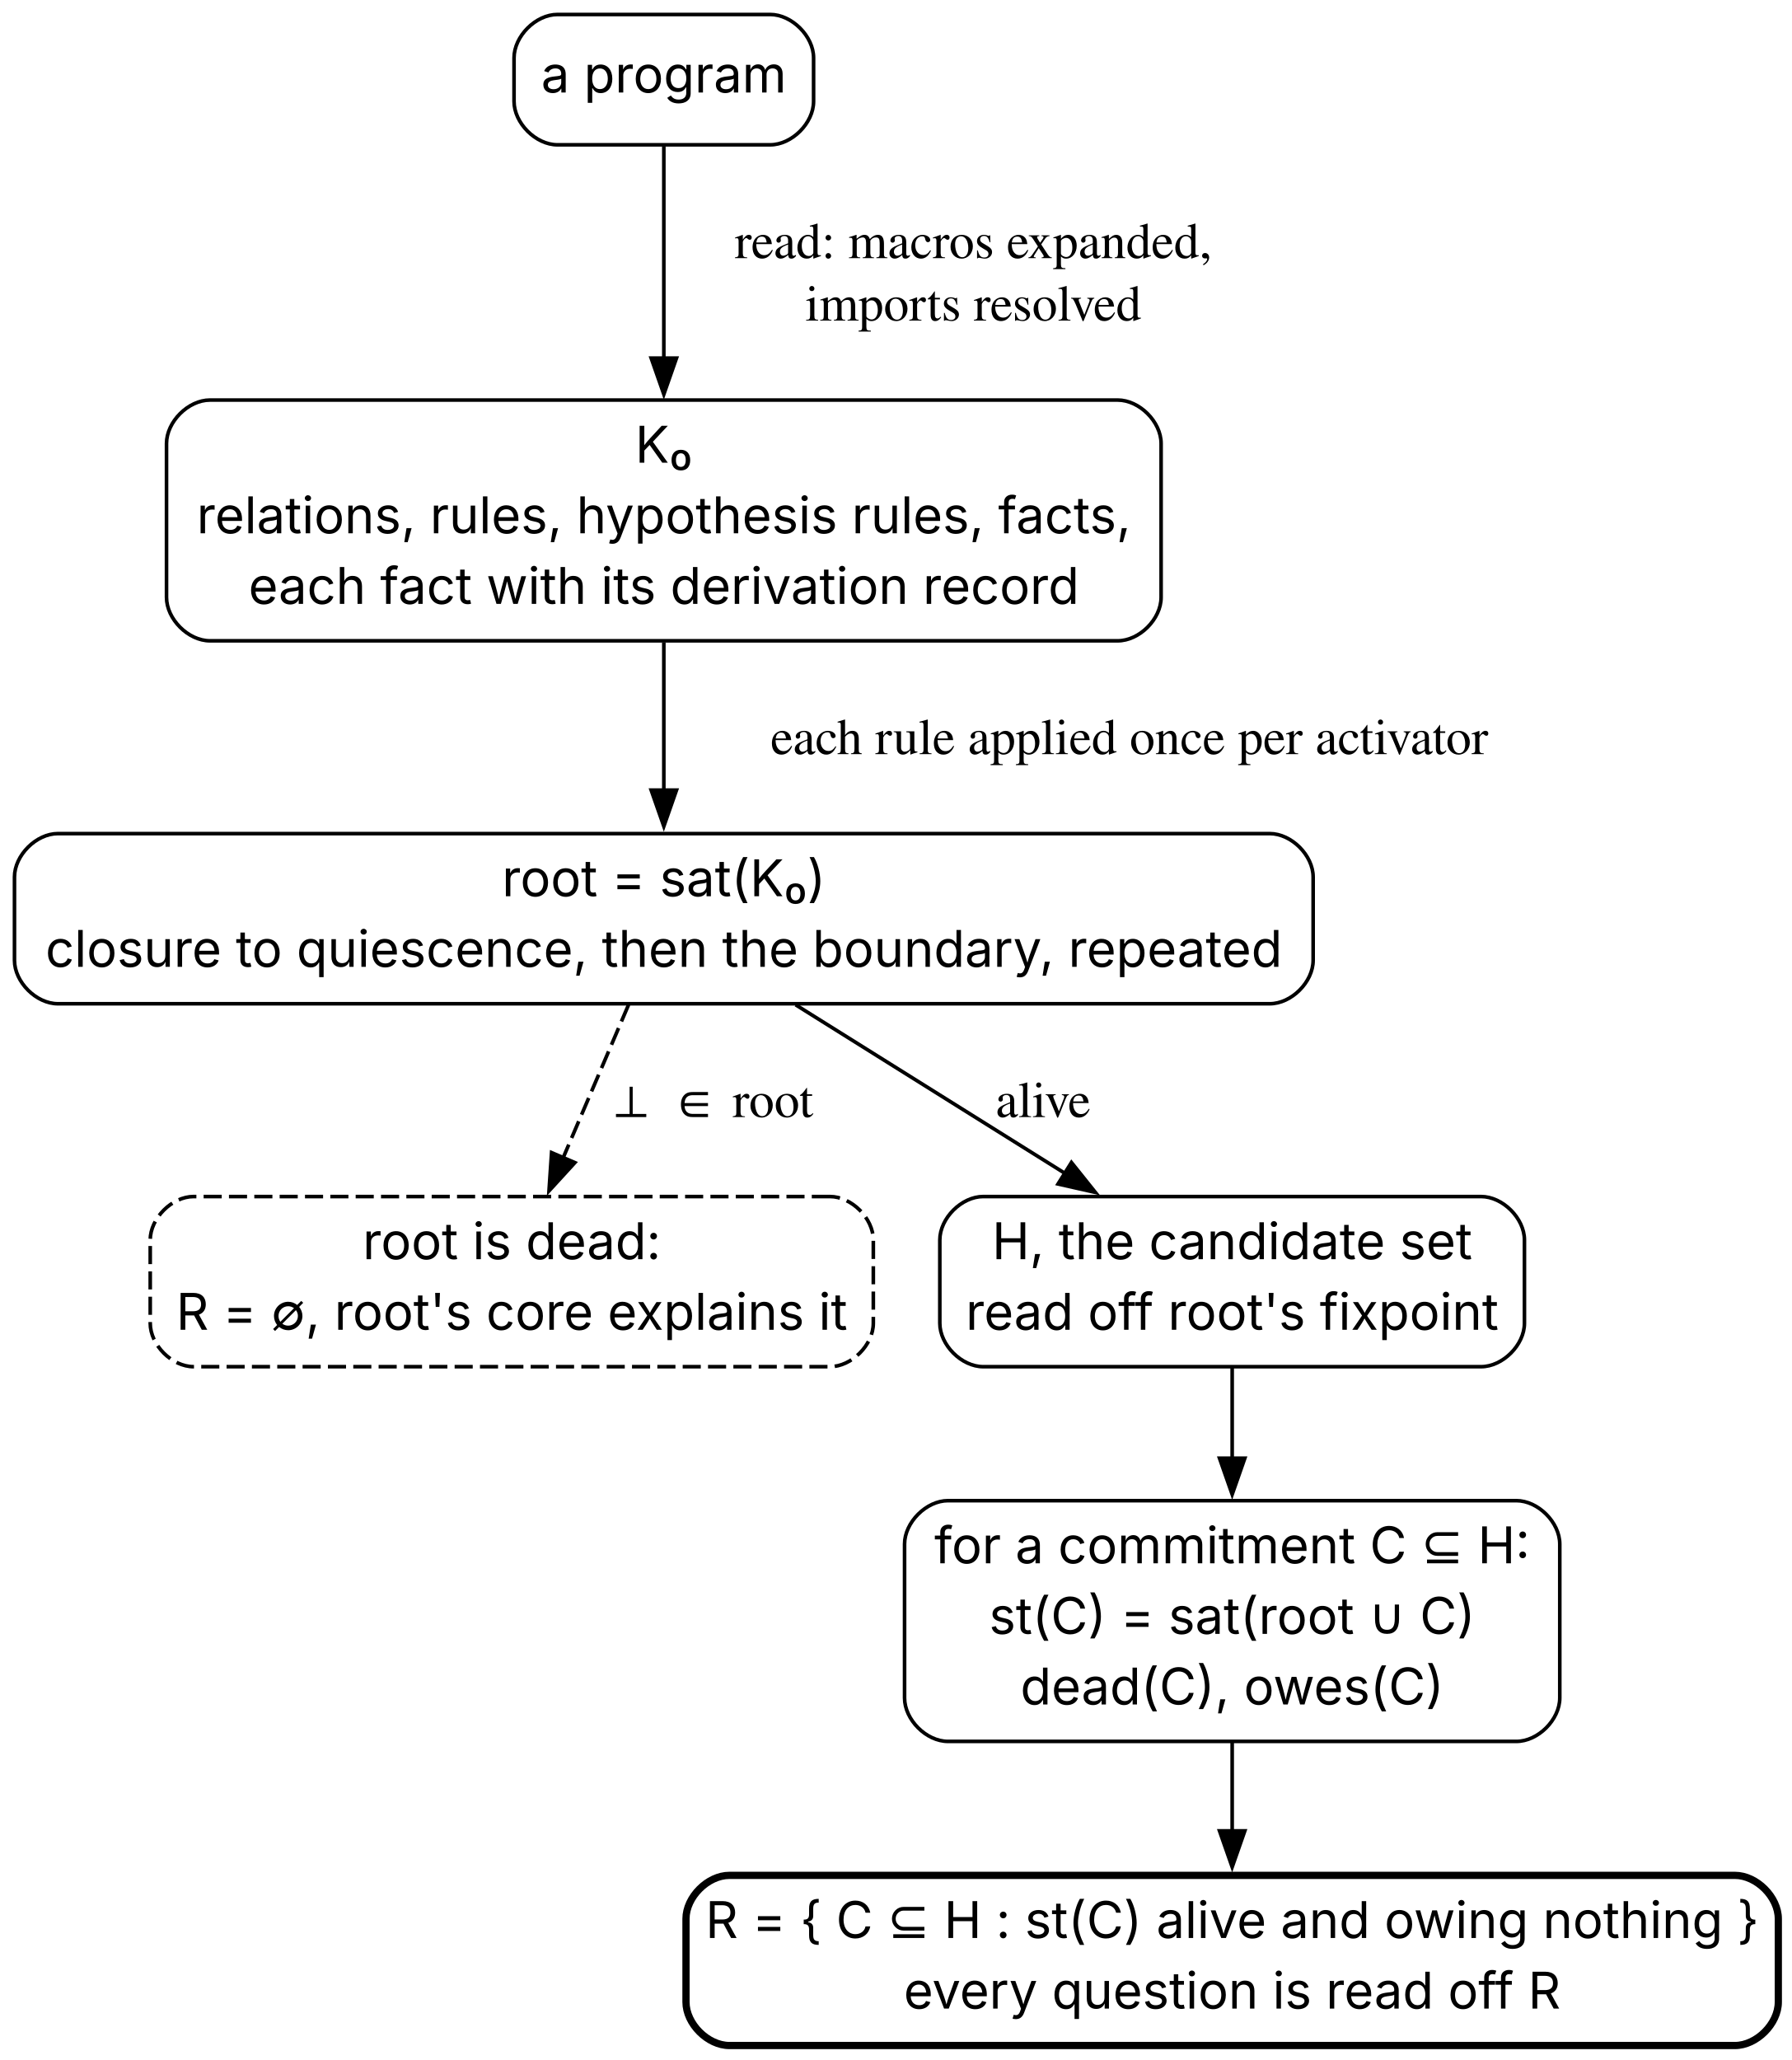
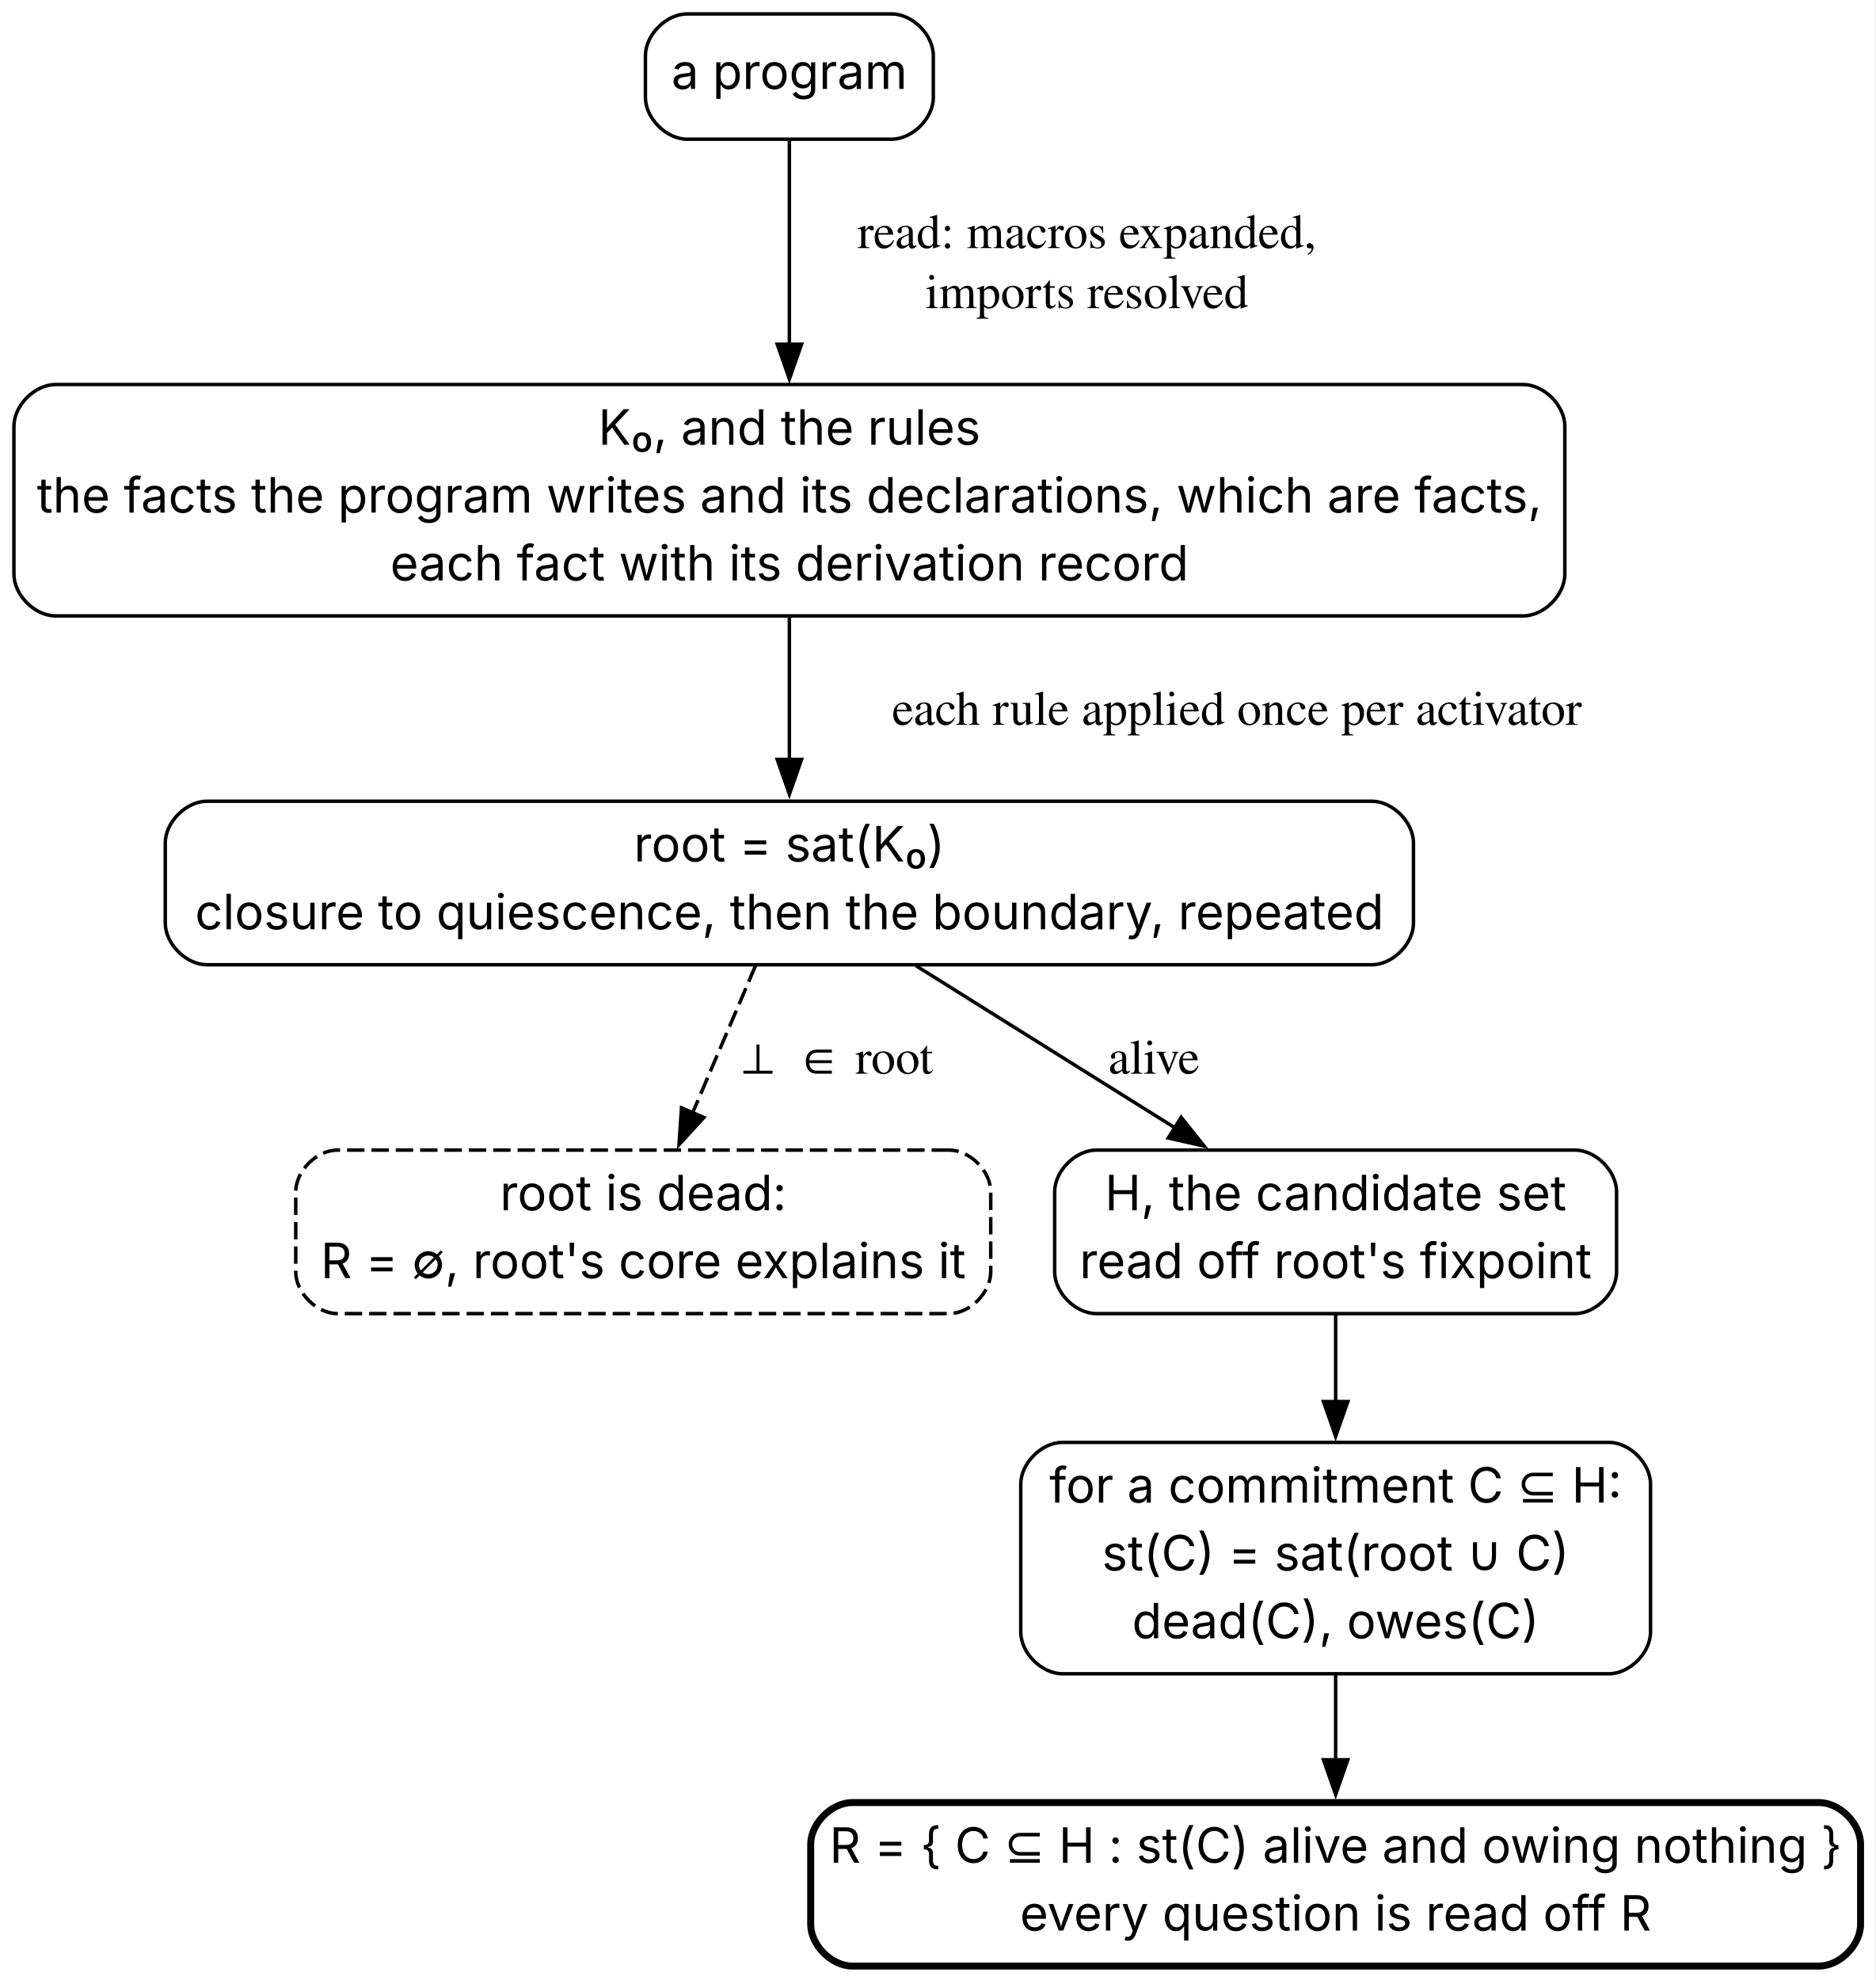
- <svg xmlns="http://www.w3.org/2000/svg" width="495pt" height="569pt" viewBox="0.00 0.00 495.00 569.00">
+ <svg xmlns="http://www.w3.org/2000/svg" width="539pt" height="569pt" viewBox="0.00 0.00 539.00 569.00">
  <g id="graph0" class="graph" transform="scale(1 1) rotate(0) translate(4 565)">
-     <polygon fill="white" stroke="none" points="-4,4 -4,-565 491.25,-565 491.25,4 -4,4" />
+     <polygon fill="white" stroke="none" points="-4,4 -4,-565 534.75,-565 534.75,4 -4,4" />
    <g id="node1" class="node">
-       <path fill="none" stroke="black" d="M208.75,-561C208.75,-561 150,-561 150,-561 144,-561 138,-555 138,-549 138,-549 138,-537 138,-537 138,-531 144,-525 150,-525 150,-525 208.75,-525 208.75,-525 214.75,-525 220.75,-531 220.75,-537 220.75,-537 220.75,-549 220.75,-549 220.75,-555 214.75,-561 208.75,-561" />
-       <text xml:space="preserve" text-anchor="middle" x="179.38" y="-539.45" font-family="Inter" font-size="14.00">a program</text>
+       <path fill="none" stroke="black" d="M252.25,-561C252.25,-561 193.5,-561 193.5,-561 187.5,-561 181.5,-555 181.5,-549 181.5,-549 181.5,-537 181.5,-537 181.5,-531 187.5,-525 193.5,-525 193.5,-525 252.25,-525 252.25,-525 258.25,-525 264.25,-531 264.25,-537 264.25,-537 264.25,-549 264.25,-549 264.25,-555 258.25,-561 252.25,-561" />
+       <text xml:space="preserve" text-anchor="middle" x="222.88" y="-539.45" font-family="Inter" font-size="14.00">a program</text>
    </g>
    <g id="node2" class="node">
-       <path fill="none" stroke="black" d="M304.75,-454.5C304.75,-454.5 54,-454.5 54,-454.5 48,-454.5 42,-448.5 42,-442.5 42,-442.5 42,-400 42,-400 42,-394 48,-388 54,-388 54,-388 304.75,-388 304.75,-388 310.75,-388 316.75,-394 316.75,-400 316.75,-400 316.75,-442.5 316.75,-442.5 316.75,-448.5 310.75,-454.5 304.75,-454.5" />
-       <text xml:space="preserve" text-anchor="middle" x="179.38" y="-437.2" font-family="Inter" font-size="14.00">K₀</text>
-       <text xml:space="preserve" text-anchor="middle" x="179.38" y="-417.7" font-family="Inter" font-size="14.00">relations, rules, hypothesis rules, facts,</text>
-       <text xml:space="preserve" text-anchor="middle" x="179.38" y="-398.2" font-family="Inter" font-size="14.00">each fact with its derivation record</text>
+       <path fill="none" stroke="black" d="M433.75,-454.5C433.75,-454.5 12,-454.5 12,-454.5 6,-454.5 0,-448.5 0,-442.5 0,-442.5 0,-400 0,-400 0,-394 6,-388 12,-388 12,-388 433.75,-388 433.75,-388 439.75,-388 445.75,-394 445.75,-400 445.75,-400 445.75,-442.5 445.75,-442.5 445.75,-448.5 439.75,-454.5 433.75,-454.5" />
+       <text xml:space="preserve" text-anchor="middle" x="222.88" y="-437.2" font-family="Inter" font-size="14.00">K₀, and the rules</text>
+       <text xml:space="preserve" text-anchor="middle" x="222.88" y="-417.7" font-family="Inter" font-size="14.00">the facts the program writes and its declarations, which are facts,</text>
+       <text xml:space="preserve" text-anchor="middle" x="222.88" y="-398.2" font-family="Inter" font-size="14.00">each fact with its derivation record</text>
    </g>
    <g id="edge1" class="edge">
-       <path fill="none" stroke="black" d="M179.38,-524.59C179.38,-509.22 179.38,-486.18 179.38,-465.84" />
-       <polygon fill="black" stroke="black" points="182.88,-466.09 179.38,-456.09 175.88,-466.09 182.88,-466.09" />
-       <text xml:space="preserve" text-anchor="middle" x="264.88" y="-493.7" font-family="Times,serif" font-size="14.00">read: macros expanded,</text>
-       <text xml:space="preserve" text-anchor="middle" x="264.88" y="-476.45" font-family="Times,serif" font-size="14.00">imports resolved</text>
+       <path fill="none" stroke="black" d="M222.88,-524.59C222.88,-509.22 222.88,-486.18 222.88,-465.84" />
+       <polygon fill="black" stroke="black" points="226.38,-466.09 222.88,-456.09 219.38,-466.09 226.38,-466.09" />
+       <text xml:space="preserve" text-anchor="middle" x="308.38" y="-493.7" font-family="Times,serif" font-size="14.00">read: macros expanded,</text>
+       <text xml:space="preserve" text-anchor="middle" x="308.38" y="-476.45" font-family="Times,serif" font-size="14.00">imports resolved</text>
    </g>
    <g id="node3" class="node">
-       <path fill="none" stroke="black" d="M346.75,-334.75C346.75,-334.75 12,-334.75 12,-334.75 6,-334.75 0,-328.75 0,-322.75 0,-322.75 0,-299.75 0,-299.75 0,-293.75 6,-287.75 12,-287.75 12,-287.75 346.75,-287.75 346.75,-287.75 352.75,-287.75 358.75,-293.75 358.75,-299.75 358.75,-299.75 358.75,-322.75 358.75,-322.75 358.75,-328.75 352.75,-334.75 346.75,-334.75" />
-       <text xml:space="preserve" text-anchor="middle" x="179.38" y="-317.45" font-family="Inter" font-size="14.00">root = sat(K₀)</text>
-       <text xml:space="preserve" text-anchor="middle" x="179.38" y="-297.95" font-family="Inter" font-size="14.00">closure to quiescence, then the boundary, repeated</text>
+       <path fill="none" stroke="black" d="M390.25,-334.75C390.25,-334.75 55.5,-334.75 55.5,-334.75 49.5,-334.75 43.5,-328.75 43.5,-322.75 43.5,-322.75 43.5,-299.75 43.5,-299.75 43.5,-293.75 49.5,-287.75 55.5,-287.75 55.5,-287.75 390.25,-287.75 390.25,-287.75 396.25,-287.75 402.25,-293.75 402.25,-299.75 402.25,-299.75 402.25,-322.75 402.25,-322.75 402.25,-328.75 396.25,-334.75 390.25,-334.75" />
+       <text xml:space="preserve" text-anchor="middle" x="222.88" y="-317.45" font-family="Inter" font-size="14.00">root = sat(K₀)</text>
+       <text xml:space="preserve" text-anchor="middle" x="222.88" y="-297.95" font-family="Inter" font-size="14.00">closure to quiescence, then the boundary, repeated</text>
    </g>
    <g id="edge2" class="edge">
-       <path fill="none" stroke="black" d="M179.38,-387.55C179.38,-374.62 179.38,-359.75 179.38,-346.66" />
-       <polygon fill="black" stroke="black" points="182.88,-346.76 179.38,-336.76 175.88,-346.76 182.88,-346.76" />
-       <text xml:space="preserve" text-anchor="middle" x="308" y="-356.7" font-family="Times,serif" font-size="14.00">each rule applied once per activator</text>
+       <path fill="none" stroke="black" d="M222.88,-387.55C222.88,-374.62 222.88,-359.75 222.88,-346.66" />
+       <polygon fill="black" stroke="black" points="226.38,-346.76 222.88,-336.76 219.38,-346.76 226.38,-346.76" />
+       <text xml:space="preserve" text-anchor="middle" x="351.5" y="-356.7" font-family="Times,serif" font-size="14.00">each rule applied once per activator</text>
    </g>
    <g id="node4" class="node">
-       <path fill="none" stroke="black" stroke-dasharray="5,2" d="M225.25,-234.5C225.25,-234.5 49.5,-234.5 49.5,-234.5 43.5,-234.5 37.5,-228.5 37.5,-222.5 37.5,-222.5 37.5,-199.5 37.5,-199.5 37.5,-193.5 43.5,-187.5 49.5,-187.5 49.5,-187.5 225.25,-187.5 225.25,-187.5 231.25,-187.5 237.25,-193.5 237.25,-199.5 237.25,-199.5 237.25,-222.5 237.25,-222.5 237.25,-228.5 231.25,-234.5 225.25,-234.5" />
-       <text xml:space="preserve" text-anchor="middle" x="137.38" y="-217.2" font-family="Inter" font-size="14.00">root is dead:</text>
-       <text xml:space="preserve" text-anchor="middle" x="137.38" y="-197.7" font-family="Inter" font-size="14.00">R = ∅, root's core explains it</text>
+       <path fill="none" stroke="black" stroke-dasharray="5,2" d="M268.75,-234.5C268.75,-234.5 93,-234.5 93,-234.5 87,-234.5 81,-228.5 81,-222.5 81,-222.5 81,-199.5 81,-199.5 81,-193.5 87,-187.5 93,-187.5 93,-187.5 268.75,-187.5 268.75,-187.5 274.75,-187.5 280.75,-193.5 280.75,-199.5 280.75,-199.5 280.75,-222.5 280.75,-222.5 280.75,-228.5 274.75,-234.5 268.75,-234.5" />
+       <text xml:space="preserve" text-anchor="middle" x="180.88" y="-217.2" font-family="Inter" font-size="14.00">root is dead:</text>
+       <text xml:space="preserve" text-anchor="middle" x="180.88" y="-197.7" font-family="Inter" font-size="14.00">R = ∅, root's core explains it</text>
    </g>
    <g id="edge3" class="edge">
-       <path fill="none" stroke="black" stroke-dasharray="5,2" d="M169.63,-287.46C164.23,-274.81 157.41,-258.86 151.43,-244.88" />
-       <polygon fill="black" stroke="black" points="154.81,-243.87 147.66,-236.06 148.37,-246.63 154.81,-243.87" />
-       <text xml:space="preserve" text-anchor="middle" x="192.01" y="-256.45" font-family="Times,serif" font-size="14.00">⊥ ∈ root</text>
+       <path fill="none" stroke="black" stroke-dasharray="5,2" d="M213.13,-287.46C207.73,-274.81 200.91,-258.86 194.93,-244.88" />
+       <polygon fill="black" stroke="black" points="198.31,-243.87 191.16,-236.06 191.87,-246.63 198.31,-243.87" />
+       <text xml:space="preserve" text-anchor="middle" x="235.51" y="-256.45" font-family="Times,serif" font-size="14.00">⊥ ∈ root</text>
    </g>
    <g id="node5" class="node">
-       <path fill="none" stroke="black" d="M405.12,-234.5C405.12,-234.5 267.62,-234.5 267.62,-234.5 261.62,-234.5 255.62,-228.5 255.62,-222.5 255.62,-222.5 255.62,-199.5 255.62,-199.5 255.62,-193.5 261.62,-187.5 267.62,-187.5 267.62,-187.5 405.12,-187.5 405.12,-187.5 411.12,-187.5 417.12,-193.5 417.12,-199.5 417.12,-199.5 417.12,-222.5 417.12,-222.5 417.12,-228.5 411.12,-234.5 405.12,-234.5" />
-       <text xml:space="preserve" text-anchor="middle" x="336.38" y="-217.2" font-family="Inter" font-size="14.00">H, the candidate set</text>
-       <text xml:space="preserve" text-anchor="middle" x="336.38" y="-197.7" font-family="Inter" font-size="14.00">read off root's fixpoint</text>
+       <path fill="none" stroke="black" d="M448.62,-234.5C448.62,-234.5 311.12,-234.5 311.12,-234.5 305.12,-234.5 299.12,-228.5 299.12,-222.5 299.12,-222.5 299.12,-199.5 299.12,-199.5 299.12,-193.5 305.12,-187.5 311.12,-187.5 311.12,-187.5 448.62,-187.5 448.62,-187.5 454.62,-187.5 460.62,-193.5 460.62,-199.5 460.62,-199.5 460.62,-222.5 460.62,-222.5 460.62,-228.5 454.62,-234.5 448.62,-234.5" />
+       <text xml:space="preserve" text-anchor="middle" x="379.88" y="-217.2" font-family="Inter" font-size="14.00">H, the candidate set</text>
+       <text xml:space="preserve" text-anchor="middle" x="379.88" y="-197.7" font-family="Inter" font-size="14.00">read off root's fixpoint</text>
    </g>
    <g id="edge4" class="edge">
-       <path fill="none" stroke="black" d="M215.79,-287.46C238,-273.56 266.6,-255.67 290.37,-240.79" />
-       <polygon fill="black" stroke="black" points="291.98,-243.91 298.6,-235.64 288.27,-237.97 291.98,-243.91" />
-       <text xml:space="preserve" text-anchor="middle" x="284.15" y="-256.45" font-family="Times,serif" font-size="14.00">alive</text>
+       <path fill="none" stroke="black" d="M259.29,-287.46C281.5,-273.56 310.1,-255.67 333.87,-240.79" />
+       <polygon fill="black" stroke="black" points="335.48,-243.91 342.1,-235.64 331.77,-237.97 335.48,-243.91" />
+       <text xml:space="preserve" text-anchor="middle" x="327.65" y="-256.45" font-family="Times,serif" font-size="14.00">alive</text>
    </g>
    <g id="node6" class="node">
-       <path fill="none" stroke="black" d="M414.88,-150.5C414.88,-150.5 257.88,-150.5 257.88,-150.5 251.88,-150.5 245.88,-144.5 245.88,-138.5 245.88,-138.5 245.88,-96 245.88,-96 245.88,-90 251.88,-84 257.88,-84 257.88,-84 414.88,-84 414.88,-84 420.88,-84 426.88,-90 426.88,-96 426.88,-96 426.88,-138.5 426.88,-138.5 426.88,-144.5 420.88,-150.5 414.88,-150.5" />
-       <text xml:space="preserve" text-anchor="middle" x="336.38" y="-133.2" font-family="Inter" font-size="14.00">for a commitment C ⊆ H:</text>
-       <text xml:space="preserve" text-anchor="middle" x="336.38" y="-113.7" font-family="Inter" font-size="14.00">st(C) = sat(root ∪ C)</text>
-       <text xml:space="preserve" text-anchor="middle" x="336.38" y="-94.2" font-family="Inter" font-size="14.00">dead(C), owes(C)</text>
+       <path fill="none" stroke="black" d="M458.38,-150.5C458.38,-150.5 301.38,-150.5 301.38,-150.5 295.38,-150.5 289.38,-144.5 289.38,-138.5 289.38,-138.5 289.38,-96 289.38,-96 289.38,-90 295.38,-84 301.38,-84 301.38,-84 458.38,-84 458.38,-84 464.38,-84 470.38,-90 470.38,-96 470.38,-96 470.38,-138.5 470.38,-138.5 470.38,-144.5 464.38,-150.5 458.38,-150.5" />
+       <text xml:space="preserve" text-anchor="middle" x="379.88" y="-133.2" font-family="Inter" font-size="14.00">for a commitment C ⊆ H:</text>
+       <text xml:space="preserve" text-anchor="middle" x="379.88" y="-113.7" font-family="Inter" font-size="14.00">st(C) = sat(root ∪ C)</text>
+       <text xml:space="preserve" text-anchor="middle" x="379.88" y="-94.2" font-family="Inter" font-size="14.00">dead(C), owes(C)</text>
    </g>
    <g id="edge5" class="edge">
-       <path fill="none" stroke="black" d="M336.38,-187.32C336.38,-179.65 336.38,-170.8 336.38,-162.05" />
-       <polygon fill="black" stroke="black" points="339.88,-162.22 336.38,-152.22 332.88,-162.22 339.88,-162.22" />
+       <path fill="none" stroke="black" d="M379.88,-187.32C379.88,-179.65 379.88,-170.8 379.88,-162.05" />
+       <polygon fill="black" stroke="black" points="383.38,-162.22 379.88,-152.22 376.38,-162.22 383.38,-162.22" />
    </g>
    <g id="node7" class="node">
-       <path fill="none" stroke="black" stroke-width="2" d="M475.25,-47C475.25,-47 197.5,-47 197.5,-47 191.5,-47 185.5,-41 185.5,-35 185.5,-35 185.5,-12 185.5,-12 185.5,-6 191.5,0 197.5,0 197.5,0 475.25,0 475.25,0 481.25,0 487.25,-6 487.25,-12 487.25,-12 487.25,-35 487.25,-35 487.25,-41 481.25,-47 475.25,-47" />
-       <text xml:space="preserve" text-anchor="middle" x="336.38" y="-29.7" font-family="Inter" font-size="14.00">R = { C ⊆ H : st(C) alive and owing nothing }</text>
-       <text xml:space="preserve" text-anchor="middle" x="336.38" y="-10.2" font-family="Inter" font-size="14.00">every question is read off R</text>
+       <path fill="none" stroke="black" stroke-width="2" d="M518.75,-47C518.75,-47 241,-47 241,-47 235,-47 229,-41 229,-35 229,-35 229,-12 229,-12 229,-6 235,0 241,0 241,0 518.75,0 518.75,0 524.75,0 530.75,-6 530.75,-12 530.75,-12 530.75,-35 530.75,-35 530.75,-41 524.75,-47 518.75,-47" />
+       <text xml:space="preserve" text-anchor="middle" x="379.88" y="-29.7" font-family="Inter" font-size="14.00">R = { C ⊆ H : st(C) alive and owing nothing }</text>
+       <text xml:space="preserve" text-anchor="middle" x="379.88" y="-10.2" font-family="Inter" font-size="14.00">every question is read off R</text>
    </g>
    <g id="edge6" class="edge">
-       <path fill="none" stroke="black" d="M336.38,-83.64C336.38,-75.68 336.38,-67.14 336.38,-59.09" />
-       <polygon fill="black" stroke="black" points="339.88,-59.29 336.38,-49.29 332.88,-59.29 339.88,-59.29" />
+       <path fill="none" stroke="black" d="M379.88,-83.64C379.88,-75.68 379.88,-67.14 379.88,-59.09" />
+       <polygon fill="black" stroke="black" points="383.38,-59.29 379.88,-49.29 376.38,-59.29 383.38,-59.29" />
    </g>
  </g>
</svg>
